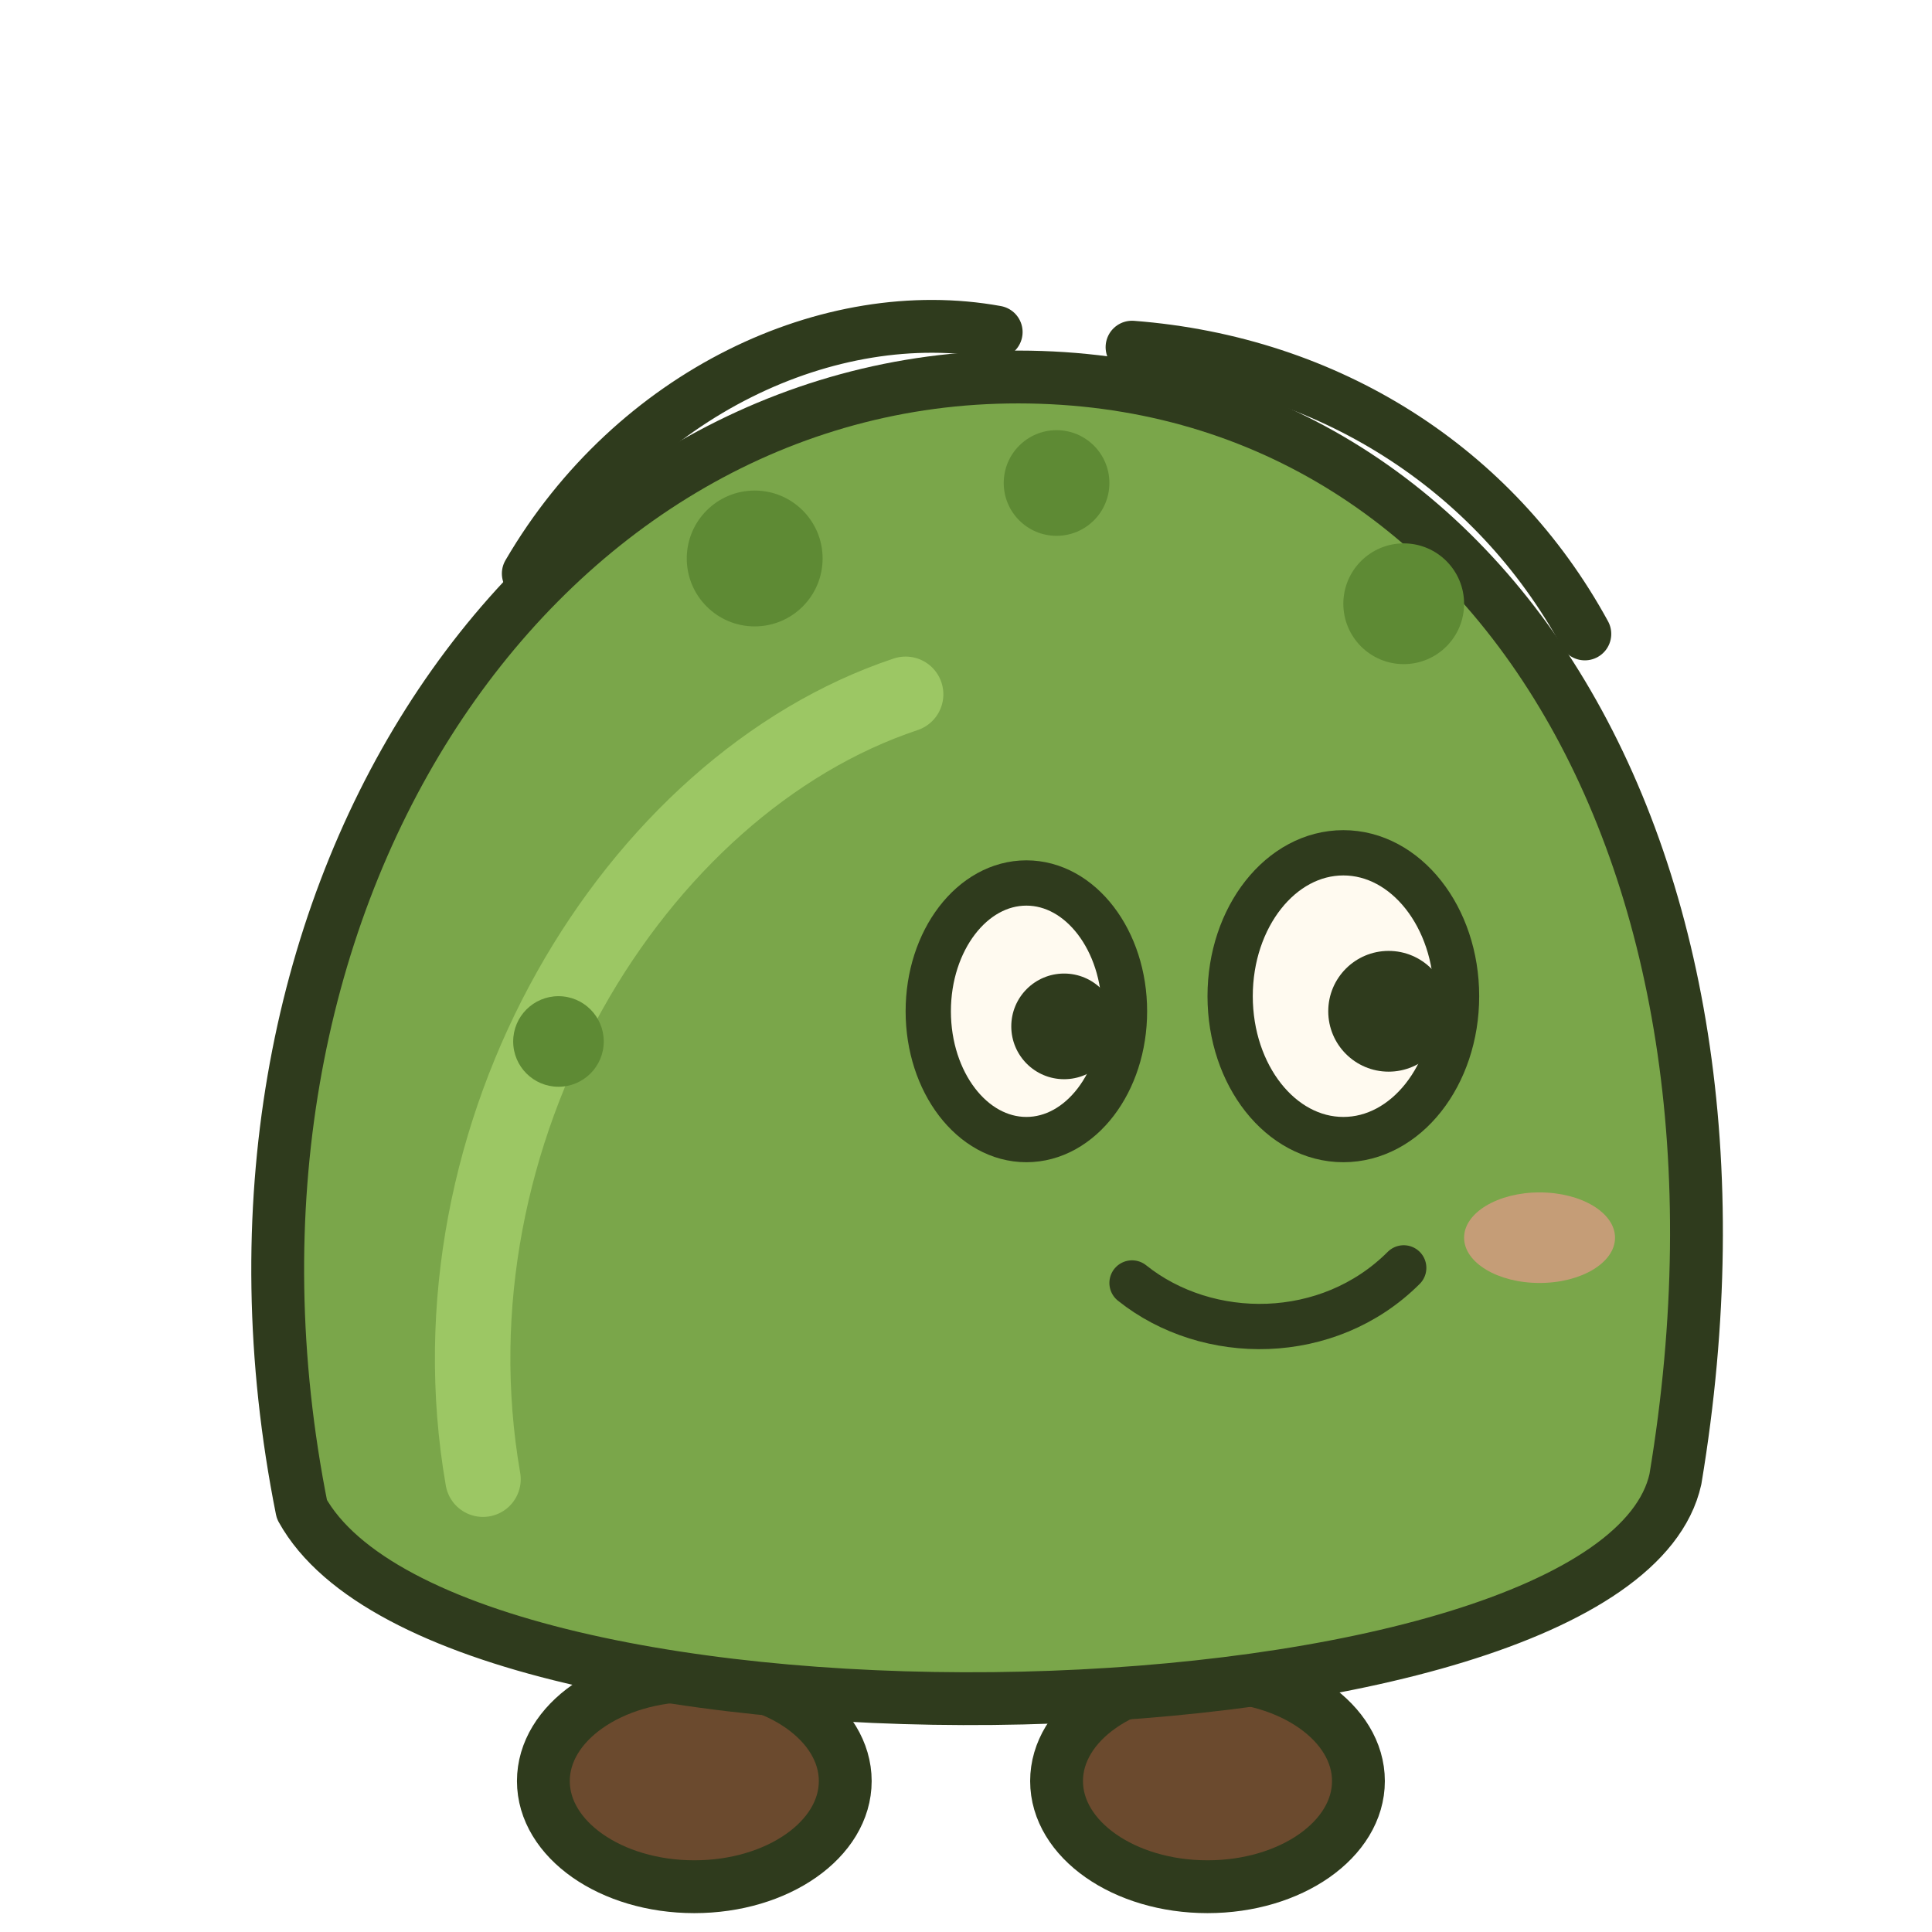
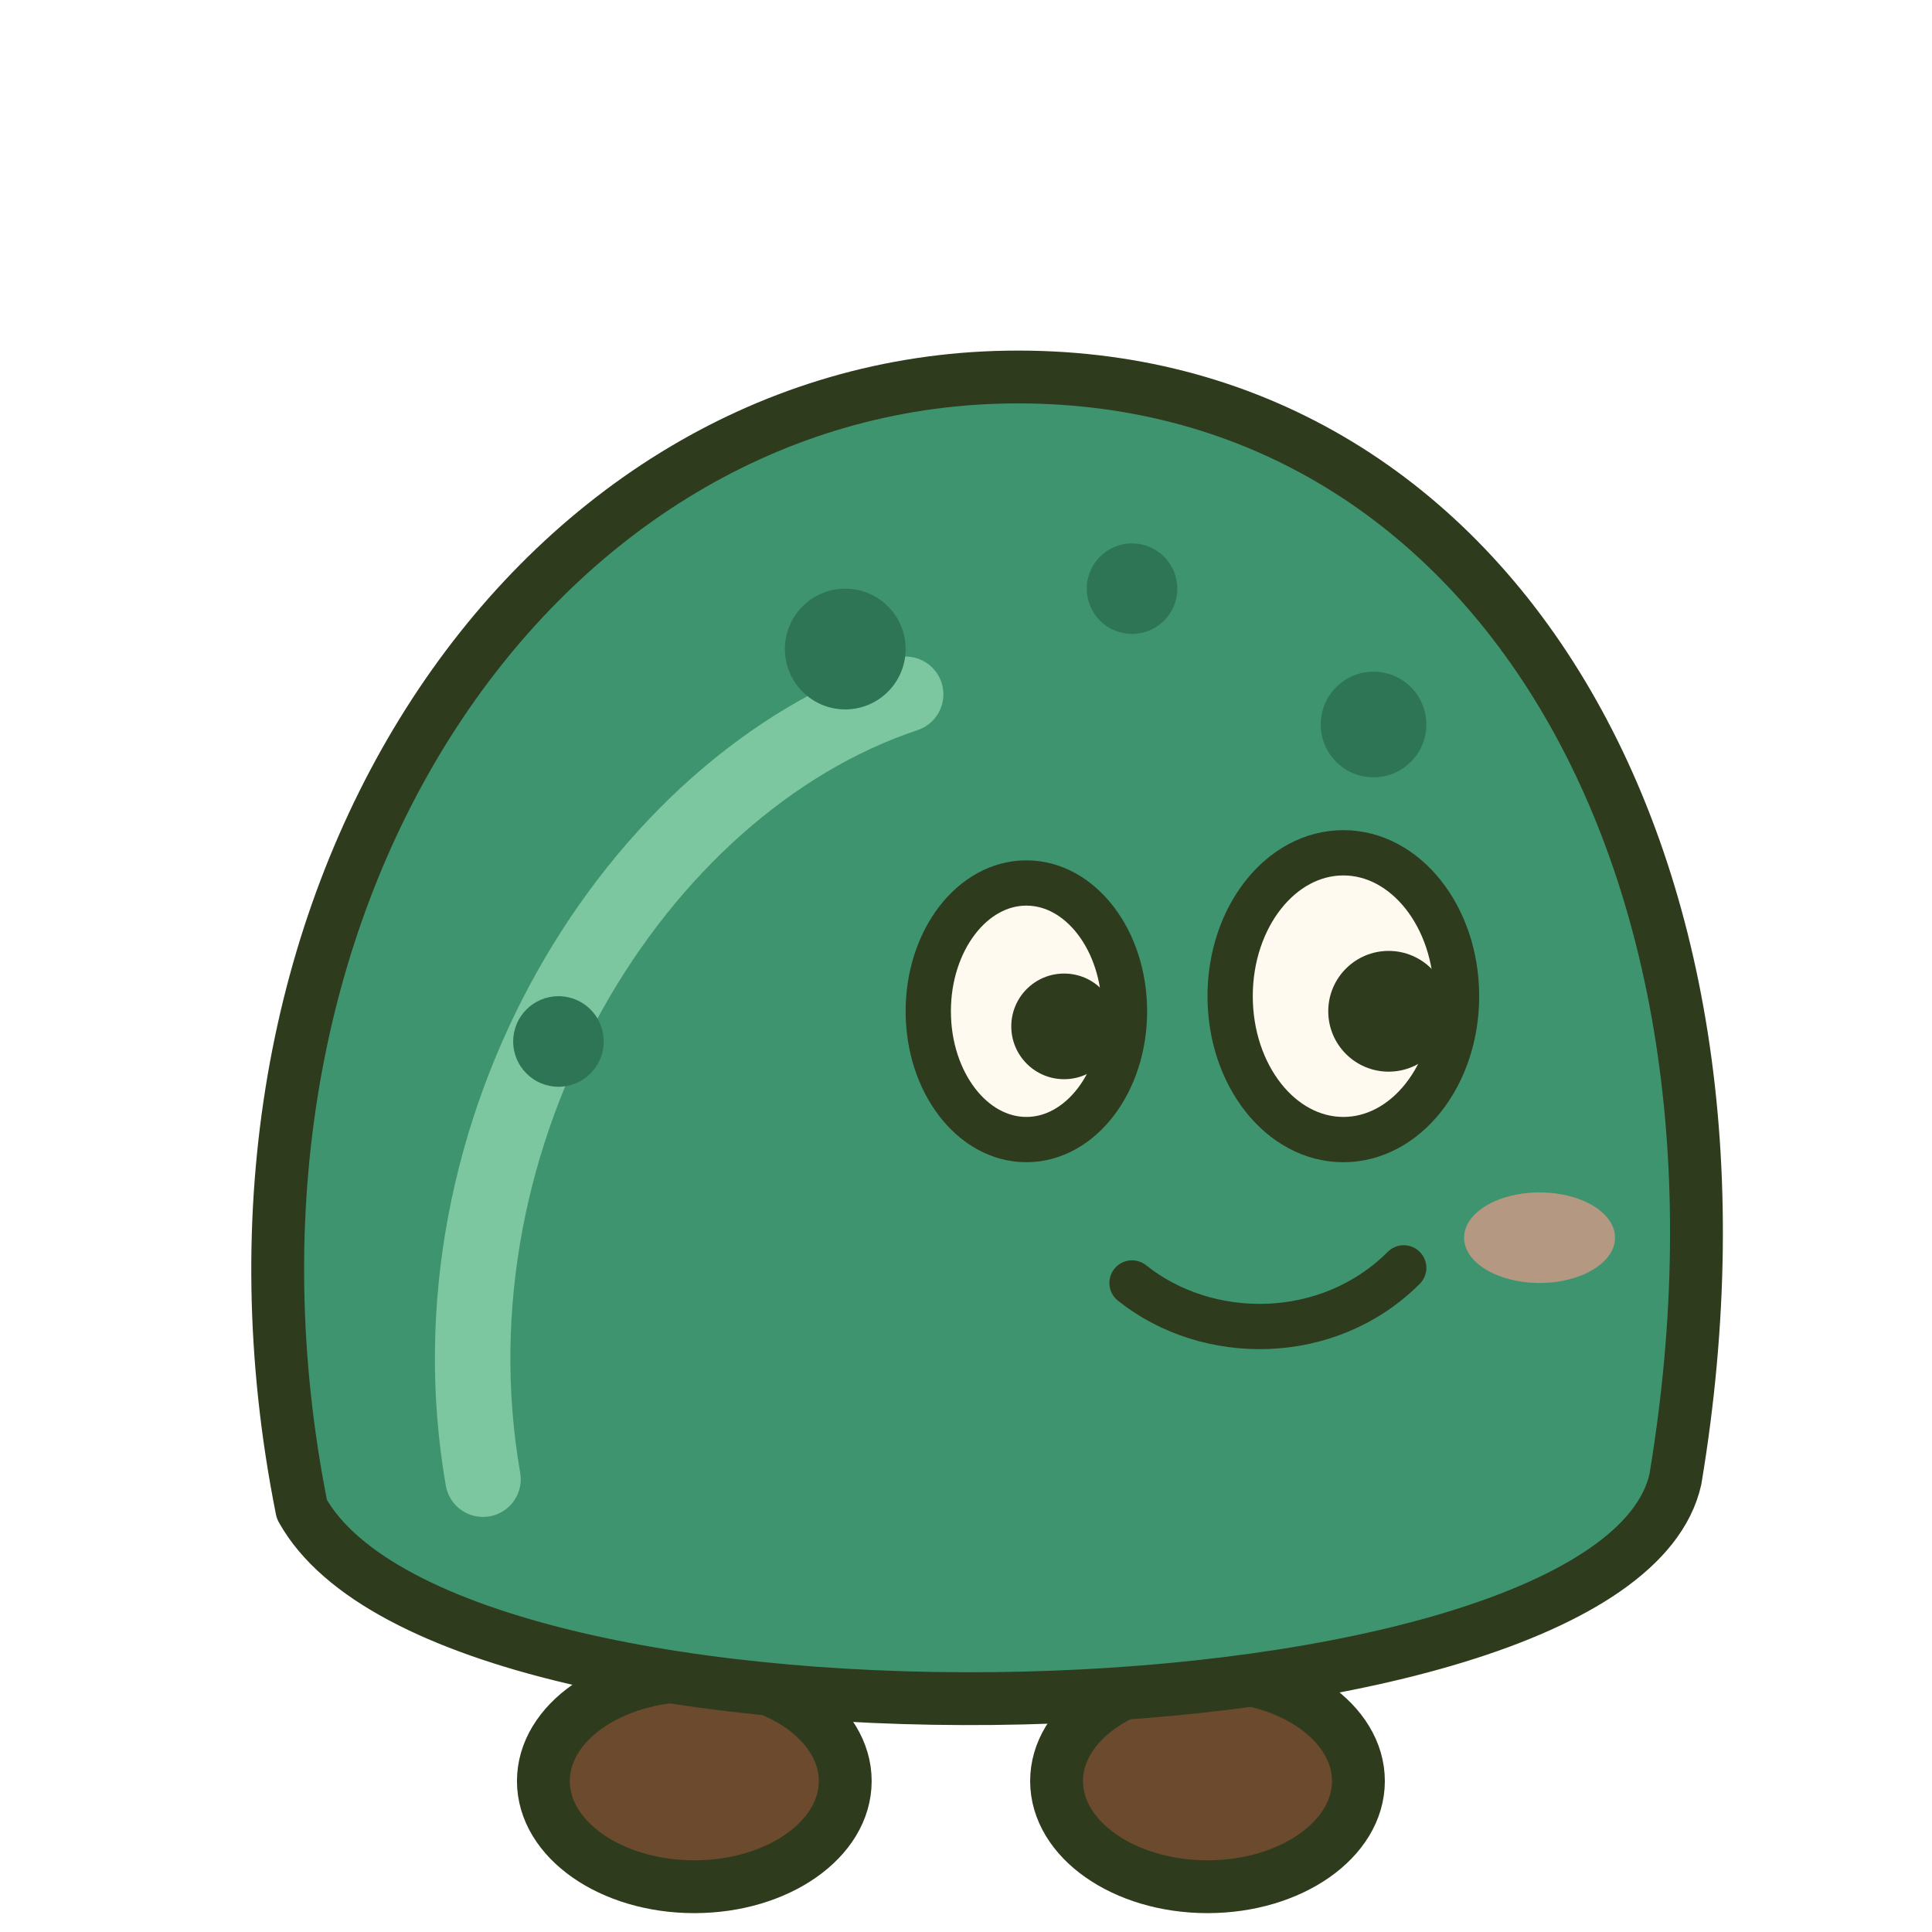
<svg xmlns="http://www.w3.org/2000/svg" viewBox="0 0 256 256" width="256" height="256">
  <g stroke="#2f3b1d" stroke-width="7" stroke-linejoin="round" stroke-linecap="round">
    <ellipse cx="92" cy="236" rx="20" ry="14" fill="#6b4a2e" />
    <ellipse cx="160" cy="236" rx="20" ry="14" fill="#6b4a2e" />
-     <path d="M40 200 C 24 120, 70 52, 132 50 C 196 48, 236 112, 222 196 C 214 232, 60 236, 40 200 Z" fill="#7aa64a" />
-     <path d="M70 76 C 84 52, 110 40, 132 44 M150 46 C 176 48, 198 62, 210 84" fill="none" />
+     <path d="M40 200 C 24 120, 70 52, 132 50 C 196 48, 236 112, 222 196 C 214 232, 60 236, 40 200 Z" fill="#3f9470" />
  </g>
-   <path d="M64 196 C 56 150, 84 104, 120 92" fill="none" stroke="#9cc764" stroke-width="10" stroke-linecap="round" />
-   <g fill="#5e8a34">
-     <circle cx="100" cy="74" r="9" />
-     <circle cx="140" cy="64" r="7" />
-     <circle cx="186" cy="80" r="8" />
+   <path d="M64 196 C 56 150, 84 104, 120 92" fill="none" stroke="#7cc7a0" stroke-width="10" stroke-linecap="round" />
+   <g fill="#2e7556">
+     <circle cx="112" cy="86" r="8" />
+     <circle cx="150" cy="78" r="6" />
+     <circle cx="182" cy="96" r="7" />
    <circle cx="74" cy="138" r="6" />
  </g>
  <g>
    <ellipse cx="178" cy="132" rx="15" ry="19" fill="#fffaf0" stroke="#2f3b1d" stroke-width="6" />
    <circle cx="184" cy="134" r="8" fill="#2f3b1d" />
    <ellipse cx="136" cy="134" rx="13" ry="17" fill="#fffaf0" stroke="#2f3b1d" stroke-width="6" />
    <circle cx="141" cy="136" r="7" fill="#2f3b1d" />
    <path d="M150 170 C 160 178, 176 178, 186 168" fill="none" stroke="#2f3b1d" stroke-width="6" stroke-linecap="round" />
    <ellipse cx="204" cy="164" rx="10" ry="6" fill="#e59a8a" opacity="0.7" />
  </g>
</svg>
